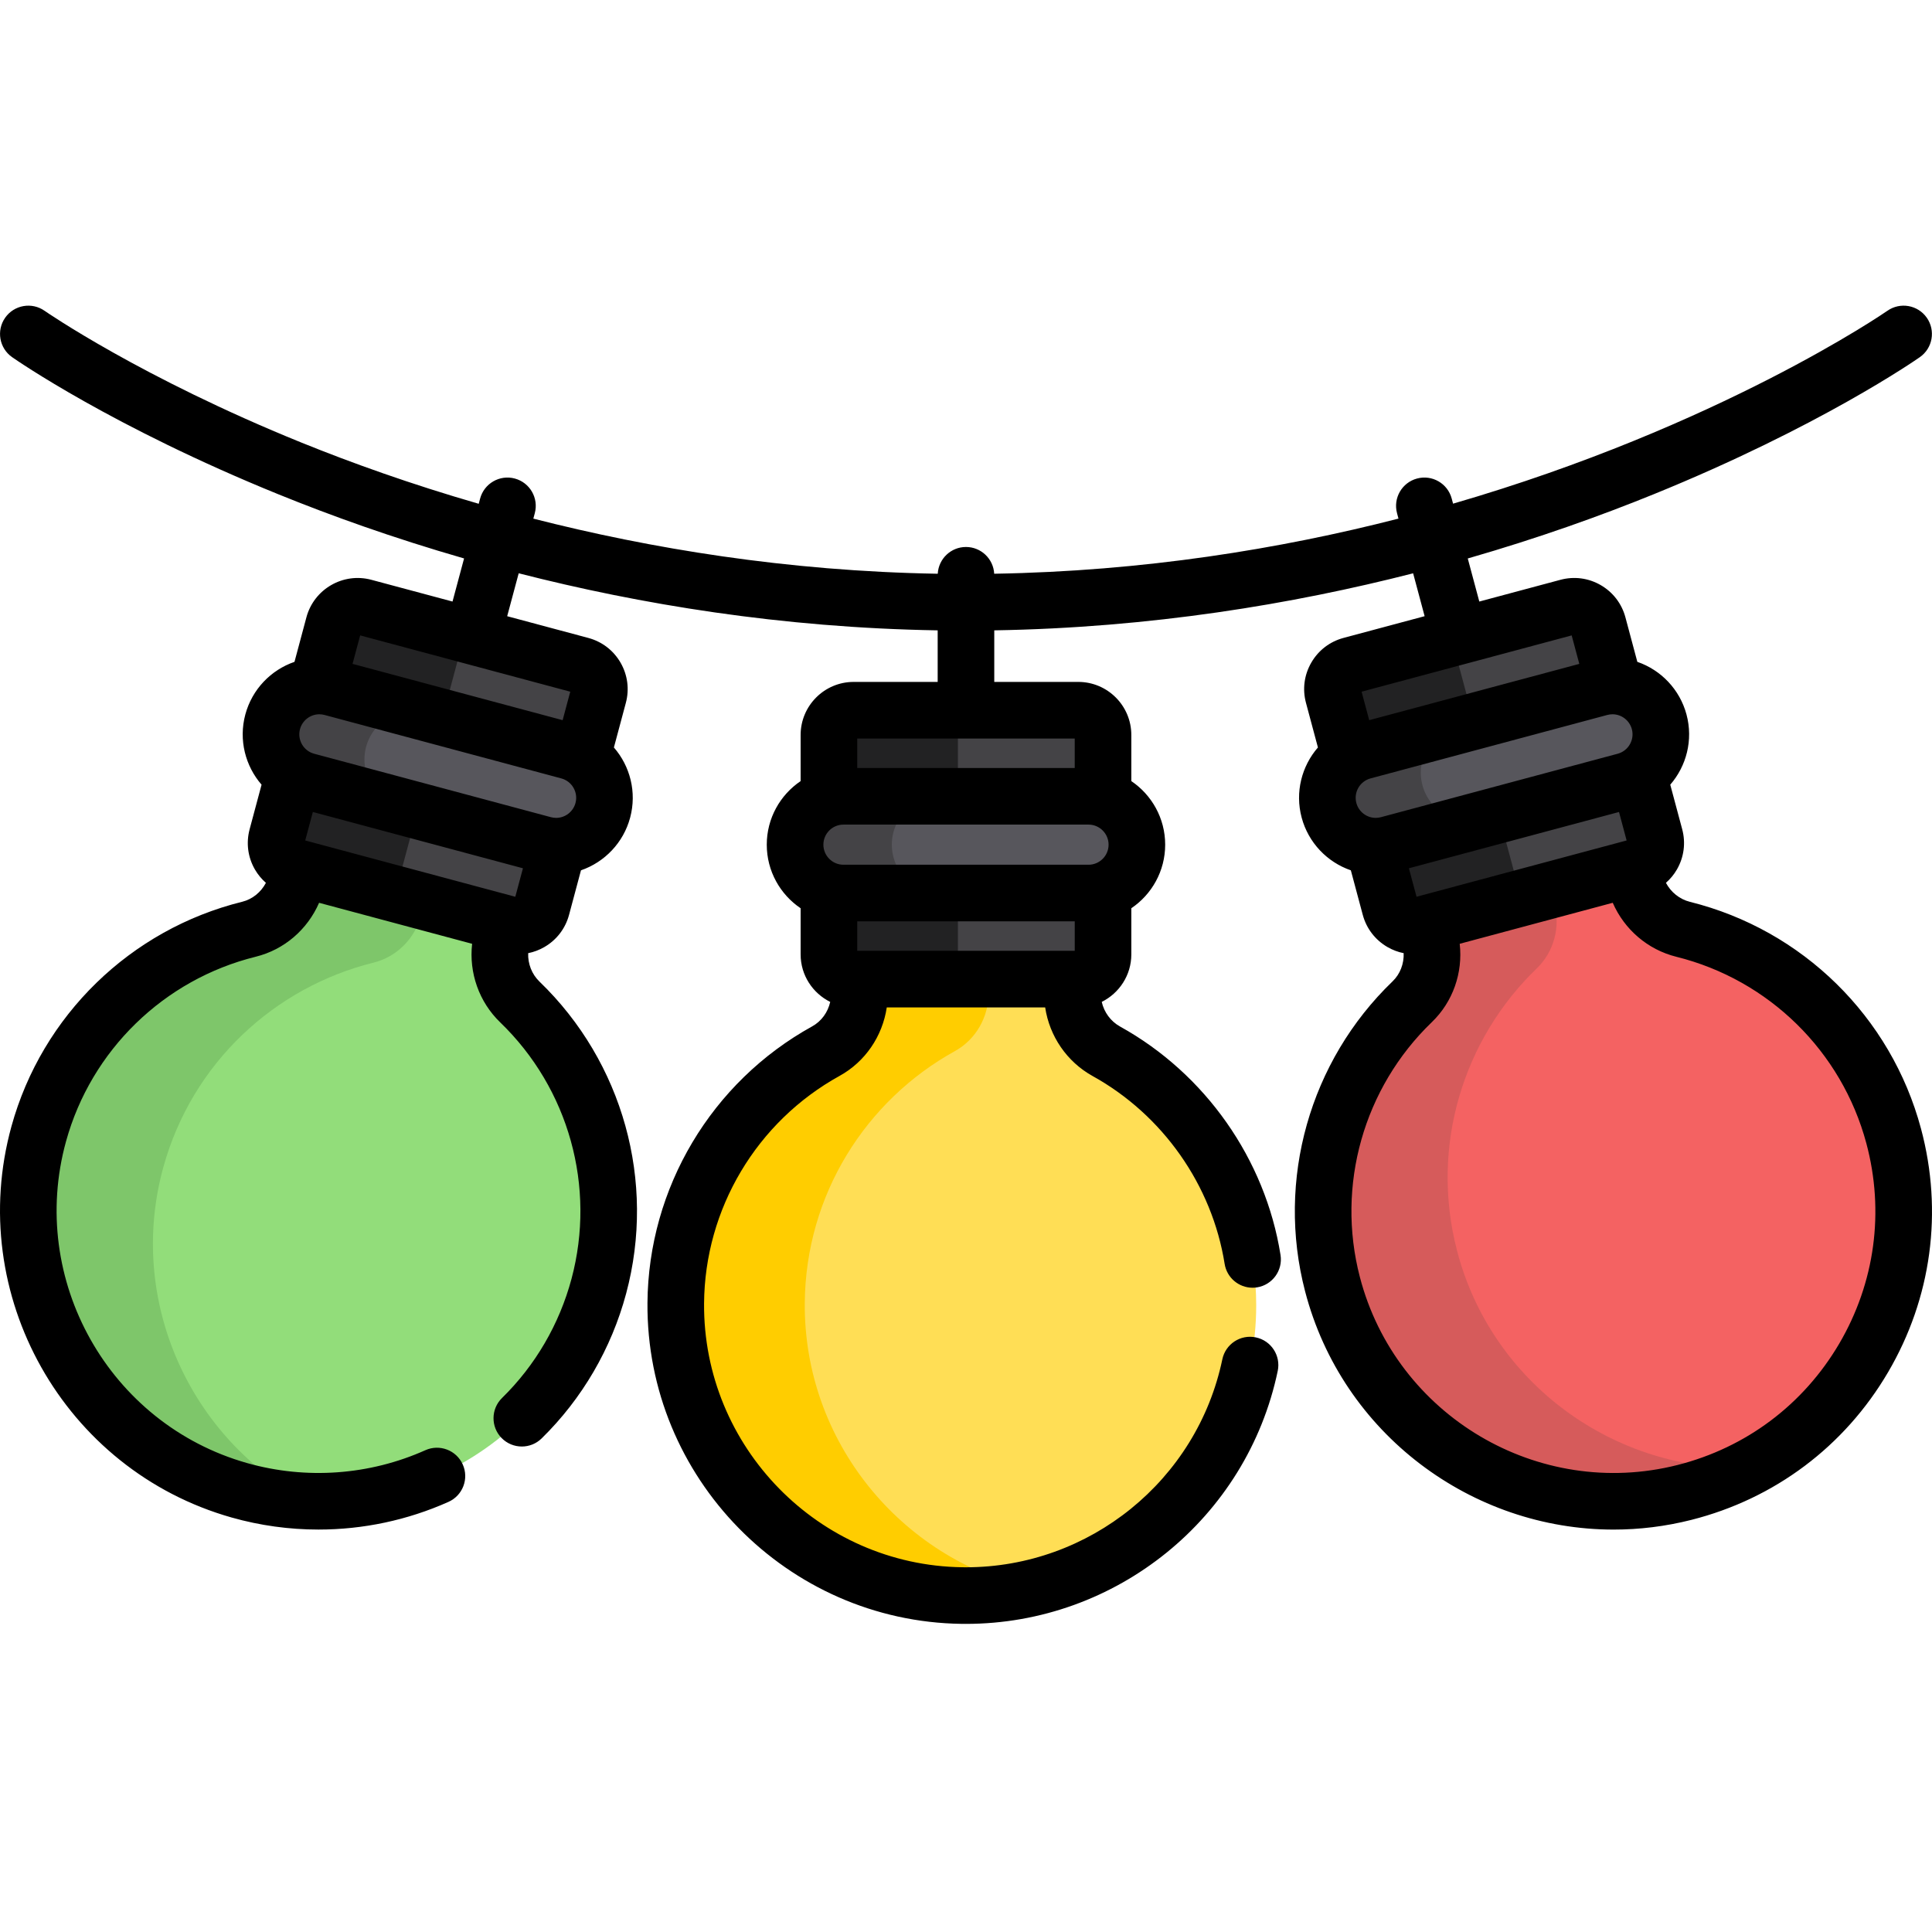
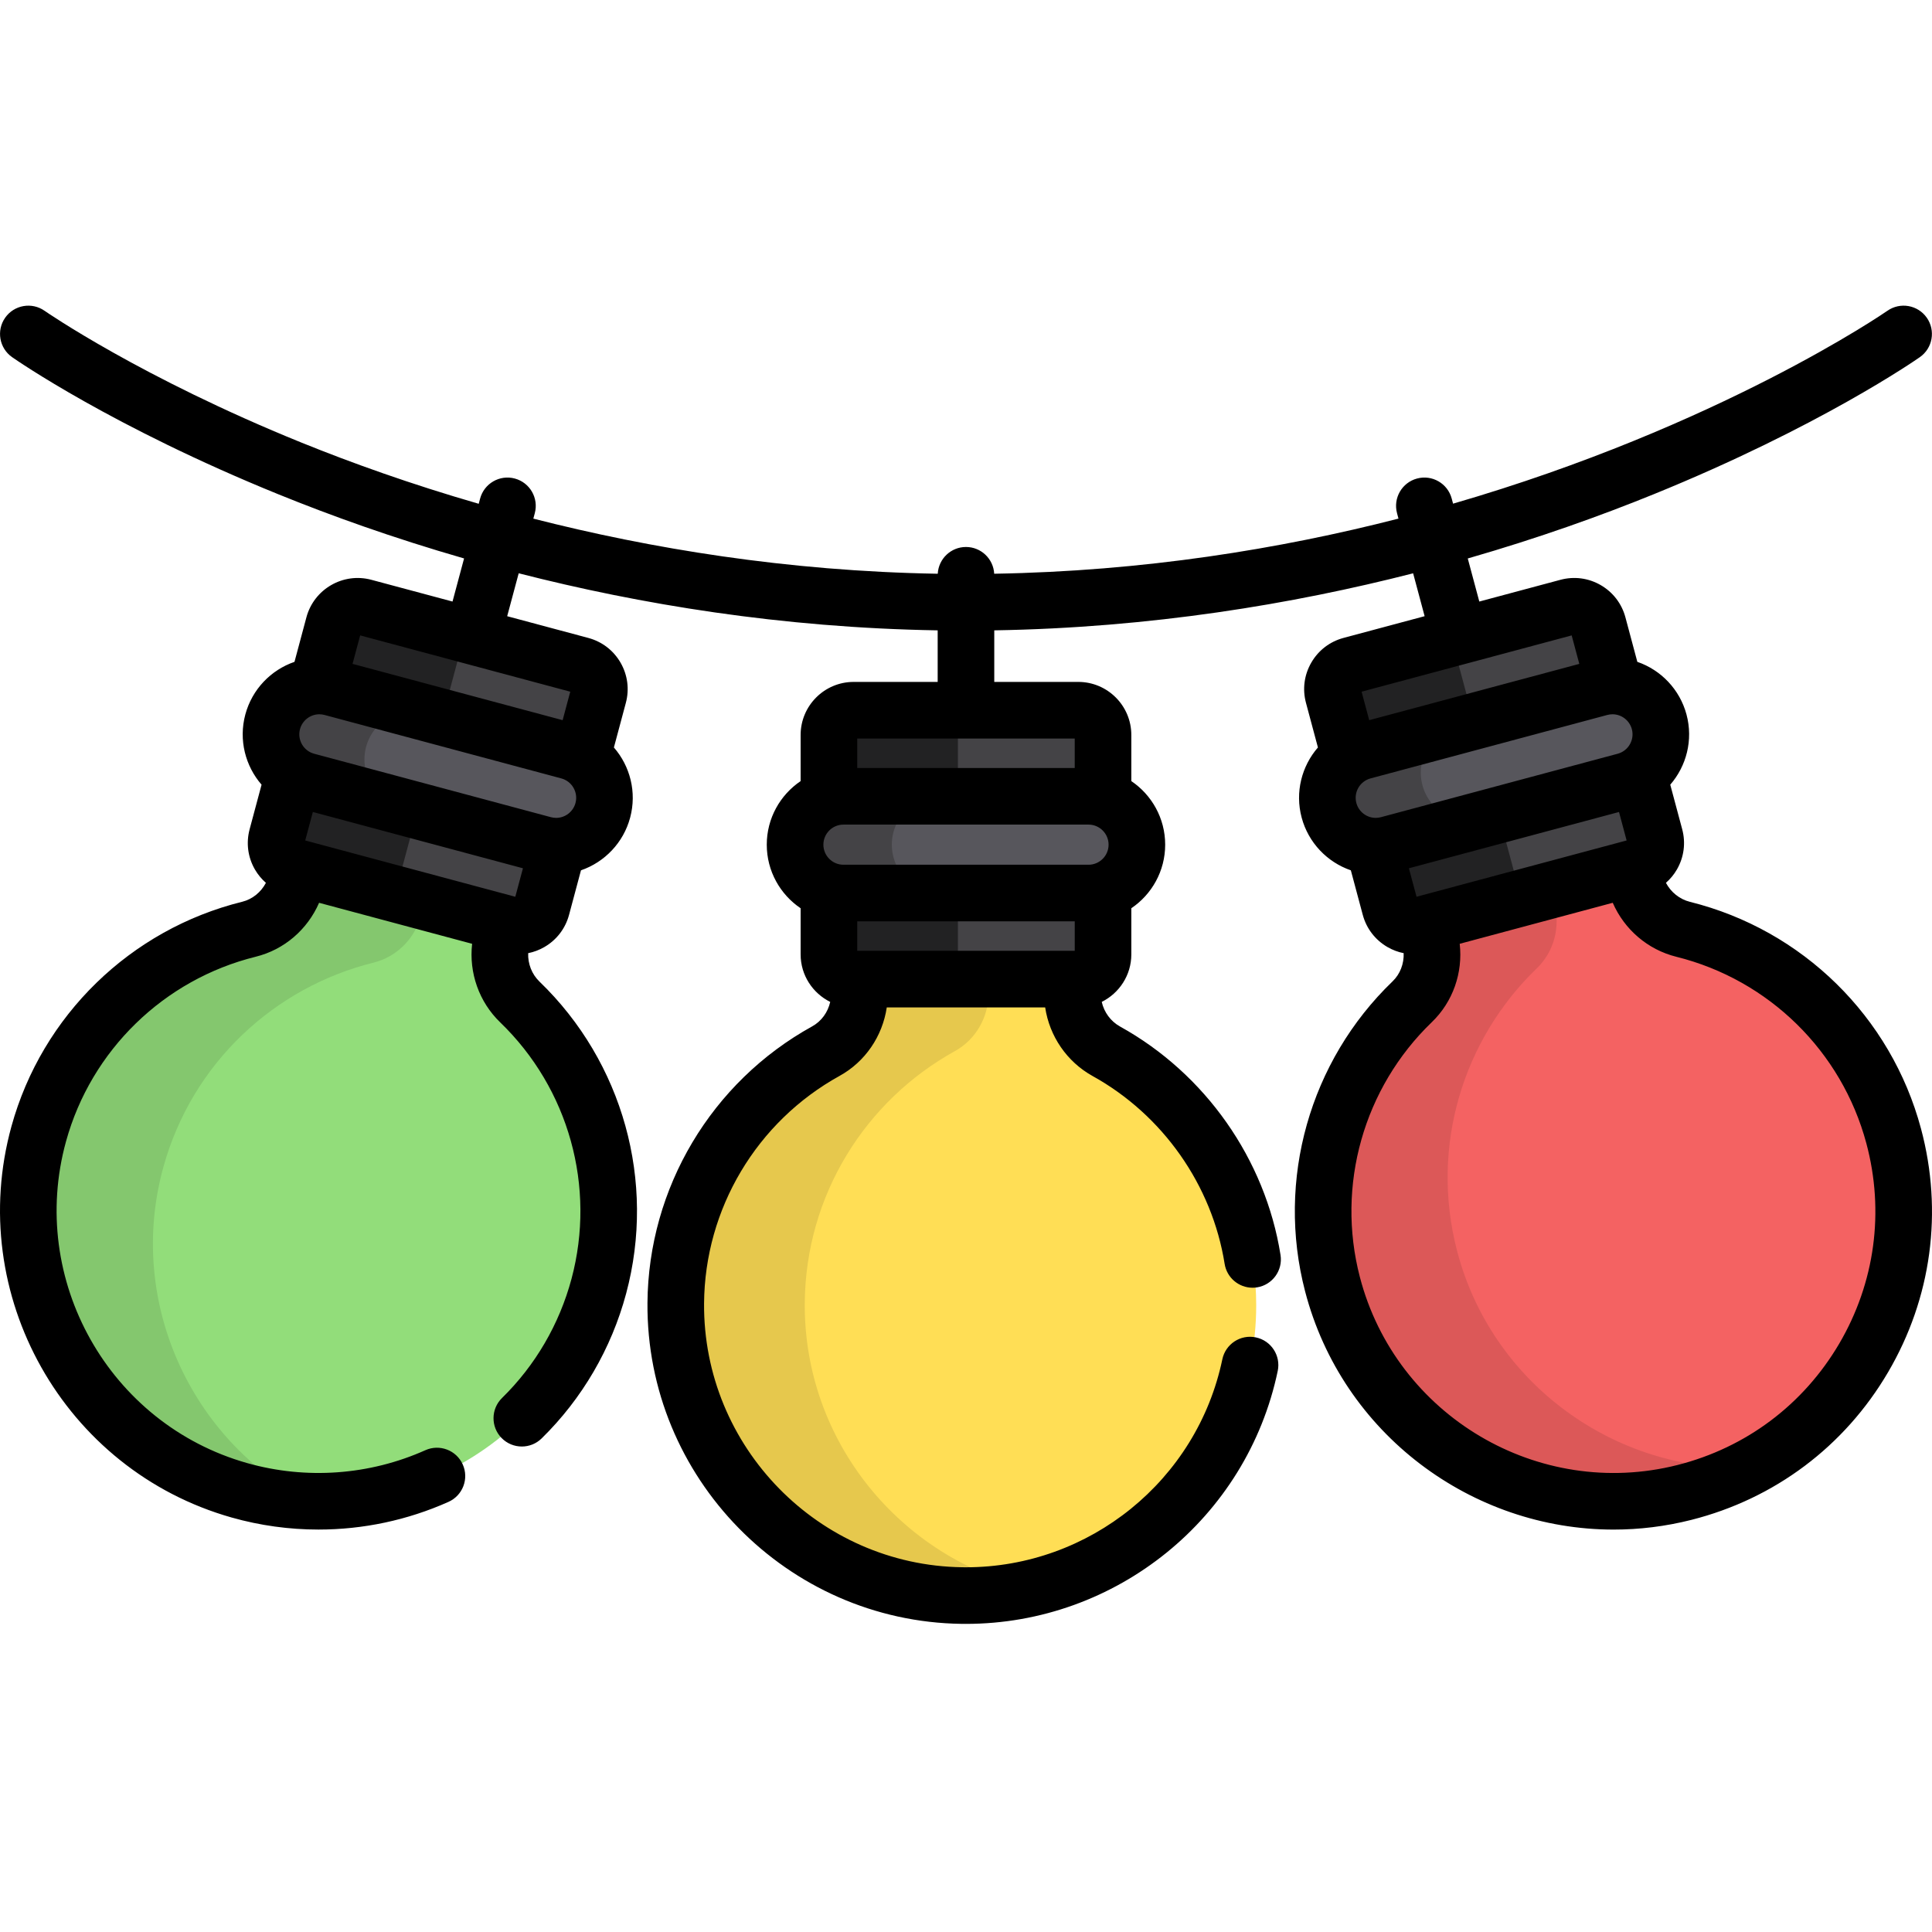
<svg xmlns="http://www.w3.org/2000/svg" height="512pt" viewBox="0 -81 512.004 512" width="512pt">
-   <path d="m284.199 182.211v-21.965h-56.402v21.961c0 6.352-3.367 12.281-8.926 15.352-23.562 13.012-39.574 38.027-39.781 66.797-.309 42.07 33.746 76.895 75.812 77.48 42.98.598 78.008-34.062 78.008-76.906 0-28.98-16.031-54.219-39.707-67.328-5.582-3.094-9.004-9.012-9.004-15.391zm0 0" fill="#ffde55" />
-   <path d="m213.273 264.355c.211-28.77 16.219-53.785 39.781-66.797 5.559-3.07 8.926-9.004 8.926-15.352v-21.961h-34.184v21.961c0 6.348-3.367 12.281-8.926 15.352-23.562 13.012-39.574 38.027-39.781 66.797-.309 42.07 33.746 76.895 75.812 77.48 6.273.086 12.379-.582 18.227-1.914-34.391-7.863-60.125-38.969-59.855-75.566zm0 0" fill="#ffcd00" />
+   <style type="text/css">
+         .bulb-red,
+         .bulb-green,
+         .bulb-yellow {
+             animation: blink;
+ 			animation-duration: 900ms;
+             animation-iteration-count: infinite;
+         }
+         .bulb-yellow {
+             animation-delay: 300ms;
+         }
+         .bulb-red {
+             animation-delay: 600ms;
+         }
+         @keyframes blink {
+ 			0% {
+ 				opacity: 1;
+ 			}
+             50% {
+                 opacity: 0.1;
+             }
+             100% {
+ 				opacity: 1;
+ 			}
+         }
+     </style>
+   <path class="bulb-yellow" d="m284.199 182.211v-21.965h-56.402v21.961c0 6.352-3.367 12.281-8.926 15.352-23.562 13.012-39.574 38.027-39.781 66.797-.309 42.07 33.746 76.895 75.812 77.48 42.98.598 78.008-34.062 78.008-76.906 0-28.98-16.031-54.219-39.707-67.328-5.582-3.094-9.004-9.012-9.004-15.391zm0 0" fill="#ffde55" />
+   <path d="m213.273 264.355c.211-28.77 16.219-53.785 39.781-66.797 5.559-3.07 8.926-9.004 8.926-15.352v-21.961h-34.184v21.961c0 6.348-3.367 12.281-8.926 15.352-23.562 13.012-39.574 38.027-39.781 66.797-.309 42.07 33.746 76.895 75.812 77.48 6.273.086 12.379-.582 18.227-1.914-34.391-7.863-60.125-38.969-59.855-75.566zm0 0" fill="#000000" opacity="0.1" />
  <path d="m285.762 178.477h-59.527c-3.621 0-6.555-2.938-6.555-6.559v-58.148c0-3.621 2.934-6.559 6.555-6.559h59.527c3.621 0 6.555 2.938 6.555 6.559v58.148c0 3.621-2.934 6.559-6.555 6.559zm0 0" fill="#444346" />
  <path d="m253.859 171.918v-58.148c0-3.621 2.938-6.559 6.559-6.559h-34.184c-3.621 0-6.555 2.938-6.555 6.559v58.148c0 3.621 2.934 6.559 6.555 6.559h34.184c-3.621 0-6.559-2.938-6.559-6.559zm0 0" fill="#222223" />
  <path d="m288.473 155.664h-64.949c-7.078 0-12.816-5.738-12.816-12.82 0-7.078 5.738-12.816 12.816-12.816h64.949c7.078 0 12.816 5.738 12.816 12.816 0 7.082-5.738 12.82-12.816 12.82zm0 0" fill="#57565c" />
  <path d="m236.344 142.844c0-7.078 5.738-12.816 12.816-12.816h-25.637c-7.078 0-12.82 5.738-12.82 12.816 0 7.082 5.742 12.82 12.82 12.82h25.637c-7.078 0-12.816-5.738-12.816-12.82zm0 0" fill="#444346" />
-   <path d="m433.383 152.742-5.684-21.215-54.48 14.598 5.684 21.211c1.641 6.137-.074 12.738-4.648 17.141-19.395 18.668-28.383 46.973-21.141 74.816 10.594 40.719 52.5 65.539 93.285 55.219 41.668-10.547 66.531-53.094 55.445-94.473-7.5-27.996-29.516-48.223-55.781-54.762-6.191-1.539-11.027-6.371-12.68-12.535zm0 0" fill="#f46262" />
-   <path d="m386.133 250.449c-7.242-27.848 1.746-56.152 21.137-74.82 4.574-4.402 6.293-11.004 4.652-17.137l-5.684-21.215-33.02 8.848 5.684 21.215c1.641 6.133-.074 12.734-4.648 17.137-19.395 18.668-28.383 46.973-21.141 74.82 10.594 40.715 52.5 65.539 93.285 55.215 6.082-1.539 11.805-3.766 17.113-6.566-35.254 1.309-68.164-22.078-77.379-57.496zm0 0" fill="#d65b5b" />
+   <path class="bulb-red" d="m433.383 152.742-5.684-21.215-54.48 14.598 5.684 21.211c1.641 6.137-.074 12.738-4.648 17.141-19.395 18.668-28.383 46.973-21.141 74.816 10.594 40.719 52.5 65.539 93.285 55.219 41.668-10.547 66.531-53.094 55.445-94.473-7.5-27.996-29.516-48.223-55.781-54.762-6.191-1.539-11.027-6.371-12.68-12.535zm0 0" fill="#f46262" />
+   <path d="m386.133 250.449c-7.242-27.848 1.746-56.152 21.137-74.82 4.574-4.402 6.293-11.004 4.652-17.137l-5.684-21.215-33.02 8.848 5.684 21.215c1.641 6.133-.074 12.734-4.648 17.137-19.395 18.668-28.383 46.973-21.141 74.82 10.594 40.715 52.5 65.539 93.285 55.215 6.082-1.539 11.805-3.766 17.113-6.566-35.254 1.309-68.164-22.078-77.379-57.496zm0 0" fill="#000000" opacity="0.1" />
  <path d="m433.926 148.73-57.5 15.406c-3.496.938-7.09-1.137-8.027-4.637l-15.051-56.168c-.938-3.496 1.137-7.094 4.637-8.031l57.496-15.406c3.5-.934 7.094 1.141 8.031 4.637l15.051 56.172c.938 3.496-1.141 7.094-4.637 8.027zm0 0" fill="#444346" />
  <path d="m401.414 150.656-15.047-56.172c-.938-3.496 1.137-7.094 4.633-8.027l-33.016 8.848c-3.5.934-5.574 4.531-4.637 8.027l15.051 56.172c.938 3.496 4.531 5.57 8.031 4.637l33.016-8.848c-3.496.934-7.094-1.141-8.031-4.637zm0 0" fill="#222223" />
  <path d="m430.641 125.996-62.734 16.809c-6.84 1.832-13.867-2.227-15.699-9.066-1.832-6.836 2.223-13.867 9.062-15.699l62.734-16.809c6.84-1.832 13.867 2.227 15.699 9.066 1.832 6.836-2.227 13.867-9.062 15.699zm0 0" fill="#57565c" />
  <path d="m376.969 127.105c-1.832-6.84 2.227-13.867 9.066-15.699l-24.766 6.637c-6.84 1.832-10.895 8.859-9.062 15.699 1.832 6.836 8.859 10.895 15.699 9.062l24.762-6.637c-6.84 1.832-13.867-2.227-15.699-9.062zm0 0" fill="#444346" />
-   <path d="m133.059 167.34 5.684-21.215-54.48-14.598-5.684 21.211c-1.641 6.133-6.43 10.992-12.594 12.52-26.129 6.469-48.066 26.488-55.715 54.223-11.188 40.559 12.695 83.008 53.176 94.461 41.359 11.703 84.168-12.711 95.254-54.094 7.5-27.992-1.449-56.52-20.926-75.312-4.594-4.43-6.367-11.031-4.715-17.195zm0 0" fill="#92dd7a" />
-   <path d="m43.285 228.332c7.652-27.738 29.59-47.758 55.715-54.227 6.164-1.527 10.953-6.387 12.598-12.52l5.684-21.211-33.02-8.848-5.684 21.211c-1.641 6.133-6.434 10.992-12.594 12.52-26.129 6.469-48.066 26.488-55.715 54.227-11.188 40.555 12.695 83.004 53.176 94.457 6.039 1.711 12.105 2.645 18.102 2.871-31.184-16.496-47.992-53.203-38.262-88.48zm0 0" fill="#7ec66a" />
+   <path class="bulb-green" d="m133.059 167.34 5.684-21.215-54.48-14.598-5.684 21.211c-1.641 6.133-6.43 10.992-12.594 12.52-26.129 6.469-48.066 26.488-55.715 54.223-11.188 40.559 12.695 83.008 53.176 94.461 41.359 11.703 84.168-12.711 95.254-54.094 7.5-27.992-1.449-56.52-20.926-75.312-4.594-4.43-6.367-11.031-4.715-17.195zm0 0" fill="#92dd7a" />
+   <path d="m43.285 228.332c7.652-27.738 29.59-47.758 55.715-54.227 6.164-1.527 10.953-6.387 12.598-12.52l5.684-21.211-33.02-8.848-5.684 21.211c-1.641 6.133-6.434 10.992-12.594 12.52-26.129 6.469-48.066 26.488-55.715 54.227-11.188 40.555 12.695 83.004 53.176 94.457 6.039 1.711 12.105 2.645 18.102 2.871-31.184-16.496-47.992-53.203-38.262-88.48zm0 0" fill="#000000" opacity="0.1" />
  <path d="m135.535 164.141-57.5-15.406c-3.496-.938-5.57-4.535-4.637-8.031l15.051-56.168c.938-3.5 4.535-5.574 8.031-4.637l57.496 15.406c3.5.934 5.574 4.531 4.637 8.027l-15.047 56.172c-.941 3.496-4.535 5.57-8.031 4.637zm0 0" fill="#444346" />
  <path d="m106.418 149.551 15.051-56.172c.938-3.496 4.531-5.574 8.031-4.637l-33.02-8.848c-3.496-.934-7.09 1.141-8.031 4.637l-15.051 56.172c-.934 3.496 1.141 7.094 4.637 8.031l33.02 8.848c-3.496-.941-5.574-4.535-4.637-8.031zm0 0" fill="#222223" />
  <path d="m144.059 142.805-62.734-16.809c-6.84-1.832-10.898-8.863-9.066-15.699 1.832-6.84 8.863-10.898 15.699-9.066l62.734 16.809c6.84 1.832 10.895 8.863 9.062 15.699-1.828 6.84-8.859 10.898-15.695 9.066zm0 0" fill="#57565c" />
  <path d="m97.02 116.93c1.832-6.836 8.863-10.895 15.699-9.062l-24.762-6.637c-6.84-1.832-13.867 2.227-15.699 9.066-1.832 6.836 2.227 13.867 9.066 15.699l24.762 6.633c-6.84-1.832-10.895-8.859-9.066-15.699zm0 0" fill="#444346" />
  <path d="m509.086 218.098c-7.941-29.648-31.398-52.676-61.215-60.098-2.762-.688-5.055-2.551-6.379-5.043 1.141-1 2.129-2.18 2.906-3.531 1.879-3.25 2.379-7.039 1.406-10.664l-3.164-11.812c4.277-4.93 6.117-11.832 4.305-18.598-1.785-6.656-6.773-11.805-13.031-13.957l-3.16-11.805c-.973-3.625-3.297-6.656-6.551-8.535-3.25-1.875-7.039-2.375-10.664-1.402l-21.504 5.762-3.059-11.414c18.875-5.434 35.43-11.395 49.207-16.996 44.027-17.891 69.539-35.613 70.602-36.359 3.395-2.375 4.215-7.055 1.84-10.445-2.379-3.395-7.055-4.215-10.445-1.84-.656.461-44.414 30.605-115.098 51.113l-.363-1.355c-1.07-4.004-5.184-6.379-9.188-5.305-4 1.074-6.371 5.184-5.301 9.188l.383 1.434c-31.469 8.078-67.598 13.945-107.137 14.609-.215-3.949-3.477-7.09-7.48-7.09s-7.266 3.141-7.48 7.094c-40.004-.68-76.309-6.723-107.176-14.609l.387-1.438c1.07-4.004-1.301-8.113-5.301-9.188-4.004-1.074-8.113 1.301-9.188 5.305l-.371 1.387c-17.992-5.195-33.793-10.875-46.969-16.211-42.469-17.211-67.691-34.656-68.086-34.934-3.395-2.375-8.07-1.551-10.445 1.84-2.379 3.395-1.555 8.07 1.84 10.445 1.062.746 26.574 18.469 70.602 36.359 13.77 5.598 30.312 11.555 49.176 16.988l-3.062 11.422-21.504-5.762c-7.484-2.012-15.207 2.449-17.215 9.938l-3.16 11.805c-6.258 2.152-11.246 7.301-13.031 13.957-1.812 6.766.027 13.668 4.305 18.598l-3.164 11.809c-.973 3.629-.473 7.418 1.406 10.668.781 1.352 1.77 2.531 2.91 3.535-1.316 2.492-3.574 4.344-6.293 5.016-29.609 7.332-53.039 30.137-61.141 59.512-12.297 44.582 13.887 91.086 58.367 103.672 7.531 2.129 15.273 3.188 23.004 3.188 11.801 0 23.562-2.469 34.449-7.34 3.781-1.691 5.473-6.129 3.781-9.91-1.691-3.781-6.129-5.473-9.91-3.781-14.809 6.629-31.586 7.84-47.242 3.41-36.574-10.348-58.102-48.59-47.988-85.25 6.66-24.156 25.93-42.91 50.285-48.941 7.539-1.863 13.699-7.199 16.781-14.289l40.555 10.867c-.867 7.676 1.824 15.398 7.441 20.82 18.188 17.547 25.426 43.594 18.895 67.977-3.219 12.008-9.586 22.93-18.414 31.574-2.957 2.898-3.008 7.645-.109 10.605 1.469 1.5 3.414 2.25 5.359 2.25 1.895 0 3.789-.711 5.246-2.141 10.742-10.523 18.492-23.809 22.402-38.41 7.945-29.648-.852-61.316-22.961-82.652-2.047-1.973-3.102-4.723-3.004-7.539 1.484-.297 2.93-.84 4.281-1.621 3.254-1.875 5.578-4.906 6.551-8.535l3.16-11.801c6.258-2.156 11.25-7.305 13.031-13.961 1.812-6.766-.027-13.664-4.305-18.594l3.164-11.812c.973-3.625.473-7.414-1.402-10.668-1.879-3.25-4.91-5.574-8.535-6.547l-21.508-5.762 3.051-11.375c31.965 8.18 69.574 14.441 111.035 15.125v13.664h-22.266c-7.75 0-14.055 6.309-14.055 14.059v12.227c-5.41 3.656-8.973 9.844-8.973 16.848 0 7.008 3.562 13.195 8.973 16.848v12.23c0 5.516 3.203 10.289 7.844 12.59-.625 2.75-2.324 5.129-4.777 6.48-26.707 14.75-43.434 42.84-43.656 73.309-.34 46.246 36.988 84.391 83.207 85.035.398.004.789.008 1.184.008 39.832-.004 74.477-28.027 82.641-67.047.848-4.055-1.75-8.031-5.805-8.879-4.055-.852-8.031 1.75-8.879 5.809-6.711 32.078-35.199 55.117-67.957 55.117-.324 0-.648-.004-.973-.008-38.004-.527-68.699-31.895-68.418-69.926.18-25.055 13.938-48.156 35.906-60.289 6.797-3.75 11.367-10.496 12.512-18.145h41.98c1.152 7.641 5.75 14.402 12.582 18.188 18.578 10.285 31.652 28.895 34.977 49.77.586 3.691 3.773 6.324 7.395 6.324.391 0 .789-.031 1.188-.094 4.09-.652 6.879-4.496 6.23-8.586-4.039-25.398-19.938-48.031-42.523-60.539-2.492-1.379-4.227-3.777-4.859-6.531 4.637-2.301 7.84-7.07 7.84-12.59v-12.227c5.41-3.652 8.973-9.84 8.973-16.848 0-7.004-3.562-13.191-8.973-16.848v-12.227c0-7.754-6.305-14.059-14.055-14.059h-22.266v-13.664c41.445-.684 79.047-6.941 111.004-15.117l3.047 11.363-21.504 5.762c-3.629.973-6.66 3.301-8.535 6.551-1.879 3.254-2.379 7.039-1.402 10.664l3.164 11.812c-4.281 4.934-6.121 11.832-4.309 18.598 1.785 6.656 6.773 11.805 13.031 13.961l3.16 11.801c.973 3.625 3.301 6.656 6.551 8.535 1.352.781 2.801 1.324 4.289 1.621.102 2.809-.93 5.535-2.941 7.473-21.977 21.156-30.863 52.621-23.191 82.109 9.852 37.883 44.266 63.176 81.781 63.176 6.805 0 13.715-.832 20.598-2.574 22.09-5.594 40.602-19.484 52.121-39.125 11.523-19.637 14.625-42.566 8.73-64.559zm-372.523-61.445-55.055-14.754c-.008 0-.016-.004-.02-.008-.012 0-.016 0-.023-.004l-.578-.152 2.023-7.551 55.676 14.918zm12.188-31.367c2.836.758 4.523 3.684 3.762 6.516-.621 2.32-2.73 3.945-5.129 3.945-.461 0-.93-.062-1.383-.184l-62.734-16.812c-2.836-.758-4.523-3.684-3.766-6.516.625-2.32 2.734-3.945 5.133-3.945.461 0 .93.062 1.383.184zm.355-15.434-55.68-14.918 2.023-7.547 55.676 14.918zm78.711 61.125c-.008 0-.012 0-.02 0s-.012 0-.02 0h-.598v-7.812h57.641v7.812zm60.656-33.449c2.93 0 5.316 2.387 5.316 5.316 0 2.934-2.387 5.32-5.316 5.32h-64.949c-2.934 0-5.316-2.387-5.316-5.32 0-2.93 2.387-5.316 5.316-5.316zm-3.656-15h-57.637v-7.812h57.637zm91.199 33.957c-.008.004-.016.004-.02.004-.008.004-.012.004-.02.008l-.578.156-2.023-7.551 55.68-14.918 2.02 7.547zm49.93-48.012c.457-.121.922-.184 1.387-.184 2.395 0 4.504 1.625 5.129 3.945.758 2.832-.93 5.758-3.762 6.516l-62.734 16.812c-.457.121-.922.184-1.387.184-2.395 0-4.508-1.625-5.129-3.945-.758-2.836.93-5.758 3.762-6.516zm-9.434-21.086 2.023 7.547-55.676 14.918-2.023-7.547zm70.91 187.684c-9.477 16.148-24.695 27.574-42.863 32.172-36.848 9.324-74.613-13.031-84.184-49.836-6.312-24.25 1.004-50.125 19.078-67.527 5.594-5.387 8.262-13.086 7.387-20.766l40.555-10.867c3.09 7.082 9.277 12.426 16.859 14.309 24.52 6.105 43.812 25.043 50.348 49.426 4.844 18.082 2.293 36.938-7.18 53.09zm0 0" />
</svg>
